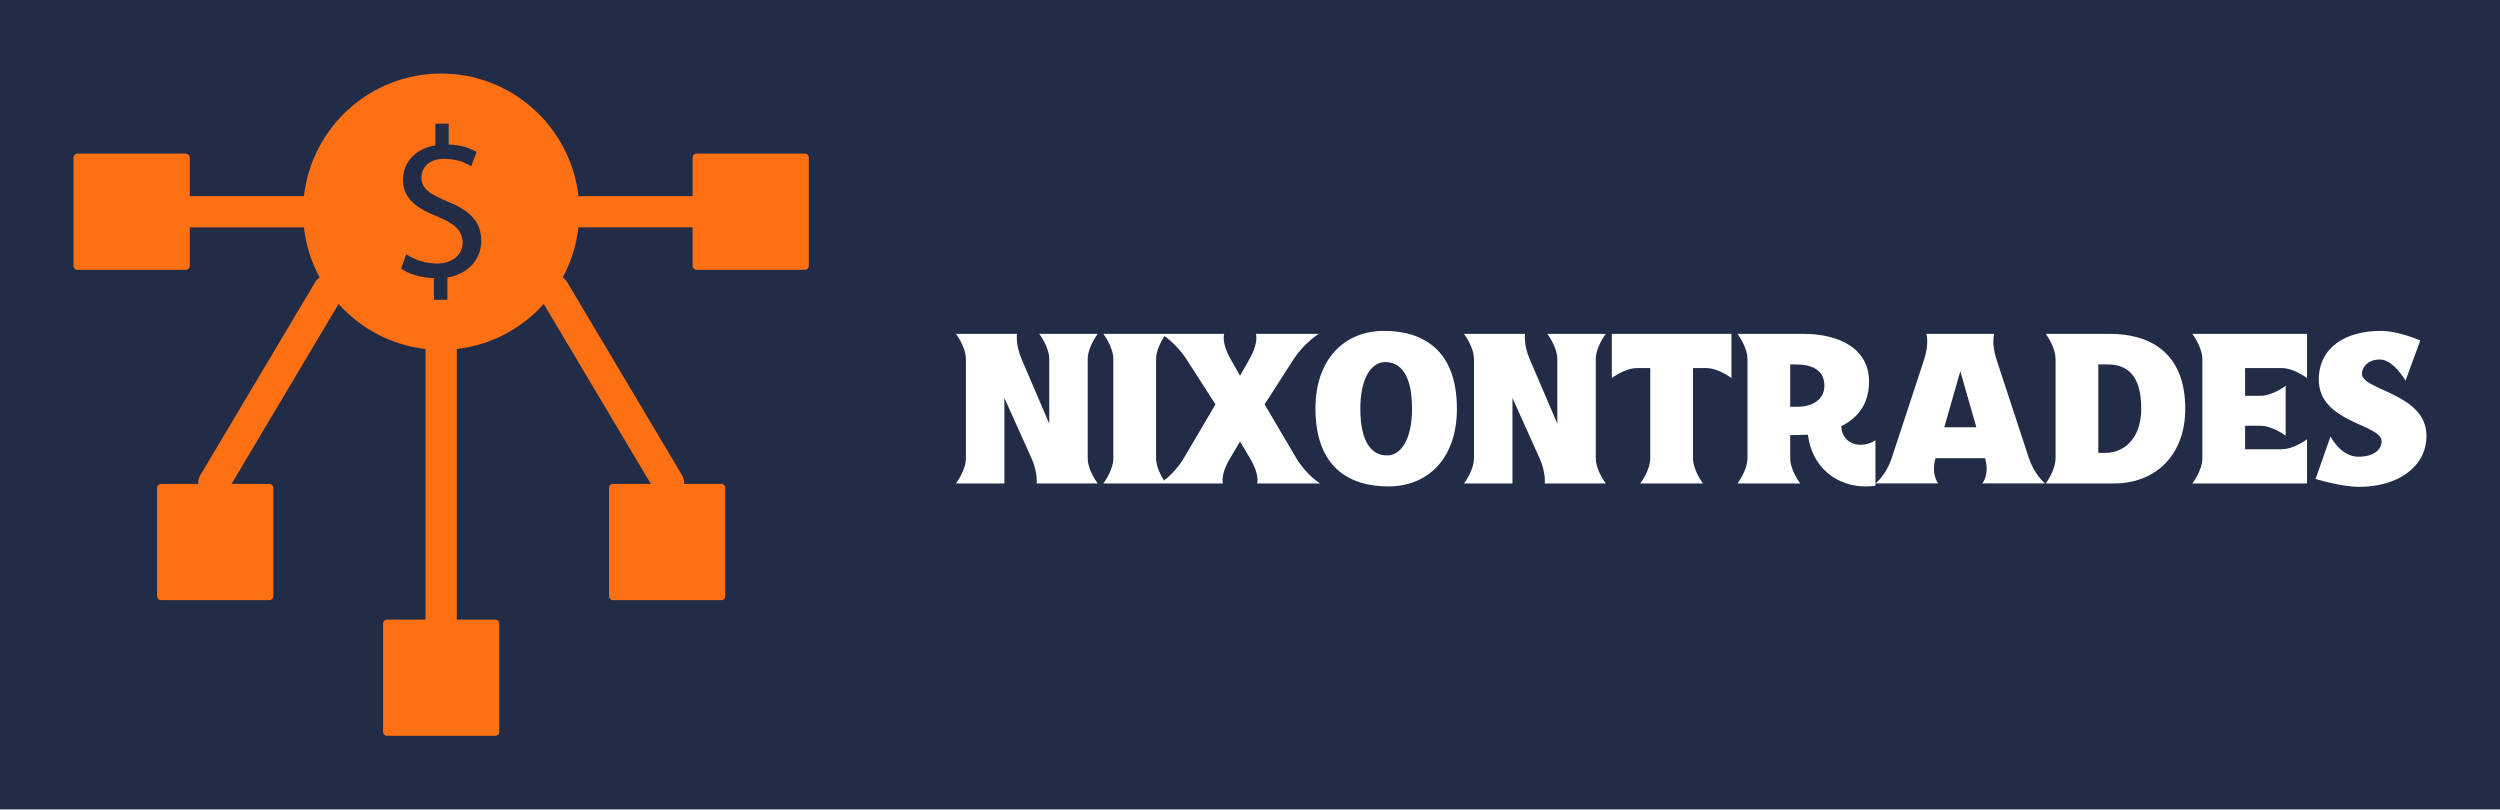
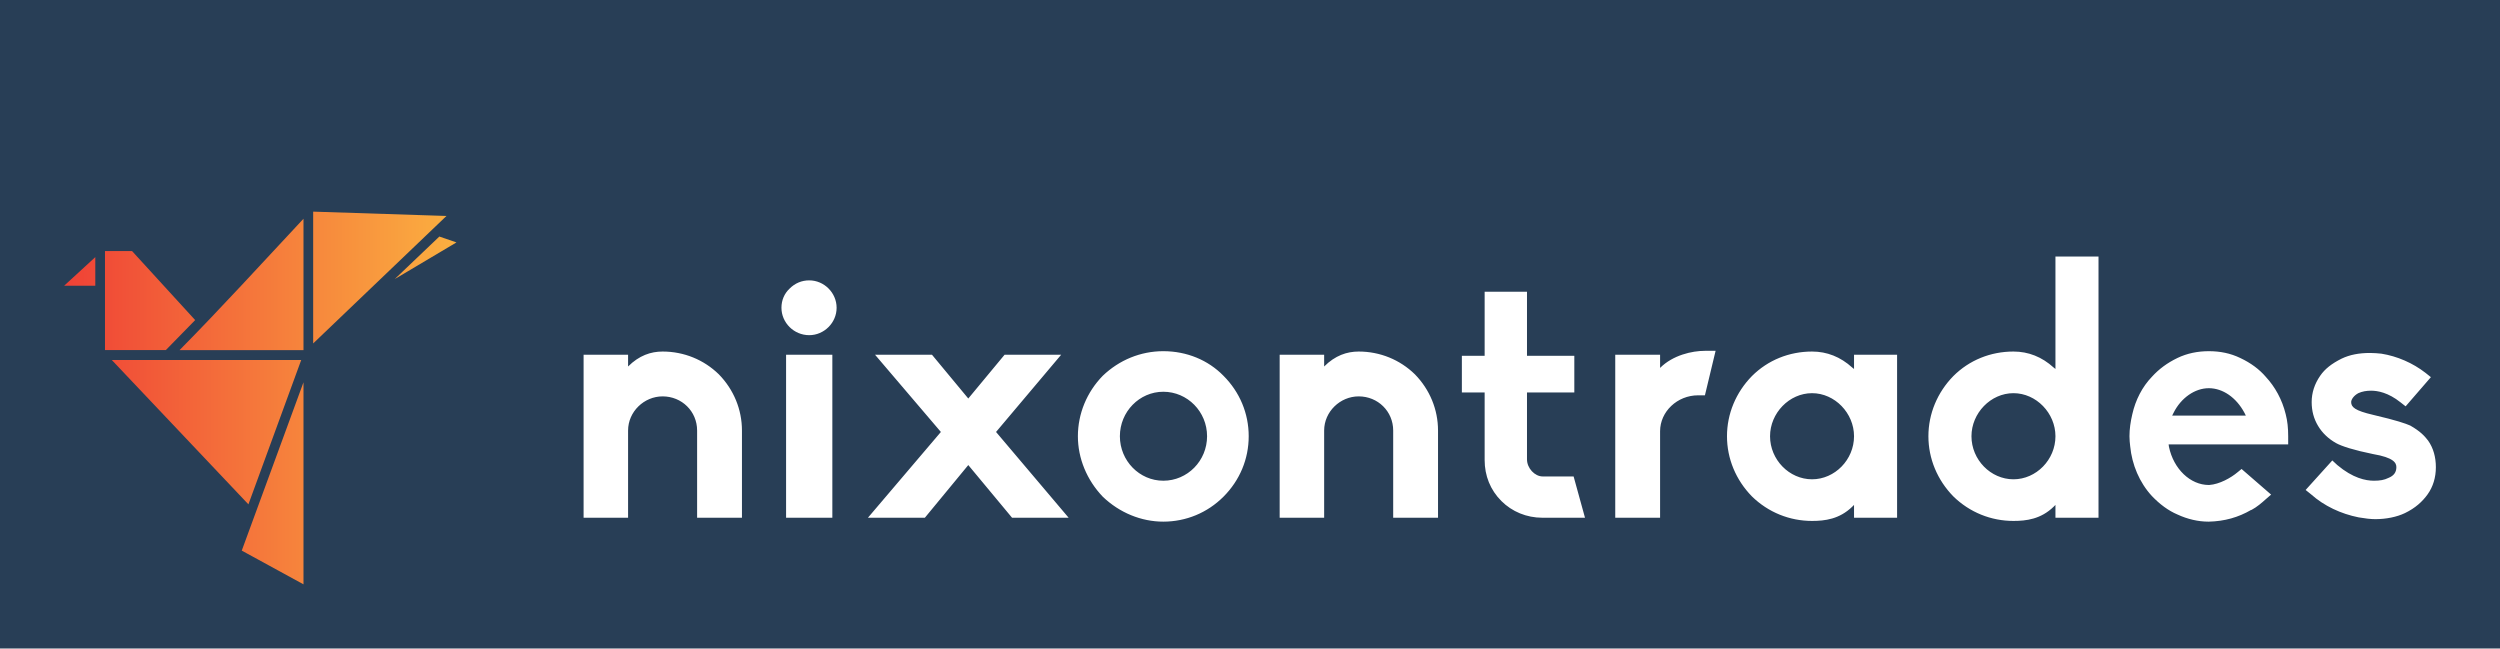
- <svg xmlns="http://www.w3.org/2000/svg" version="1.1" width="3187.5" height="1031.927" viewBox="0 0 3187.5 1031.927">
-   <rect fill="#222c47" width="3187.5" height="1031.927" />
-   <g transform="scale(9.375) translate(10, 10)">
-     <defs id="SvgjsDefs2020" />
-     <g id="SvgjsG2021" featureKey="symbolFeature-0" transform="matrix(2.083461,0,0,2.083461,0,-4.966971)" fill="#fd7014">
-       <g>
-         <path d="M47.745,7.611h-7.076c-0.141,0-0.256,0.115-0.256,0.256v2.518H32.96C32.45,5.89,28.629,2.384,24,2.384   s-8.45,3.506-8.96,8.001H7.636c-0.017,0-0.032,0.009-0.049,0.01V7.867c0-0.141-0.115-0.256-0.256-0.256H0.255   C0.114,7.611,0,7.727,0,7.867v7.075c0,0.141,0.114,0.255,0.255,0.255h7.076c0.141,0,0.256-0.114,0.256-0.255v-2.525   c0.017,0.001,0.032,0.01,0.049,0.01h7.404c0.133,1.17,0.485,2.273,1.023,3.265c-0.113,0.079-0.212,0.182-0.287,0.307l-7.516,12.63   c-0.102,0.171-0.13,0.359-0.124,0.545H5.711c-0.141,0-0.256,0.115-0.256,0.256v7.074c0,0.141,0.115,0.255,0.256,0.255h7.076   c0.141,0,0.255-0.114,0.255-0.255v-7.074c0-0.141-0.114-0.256-0.255-0.256h-2.474l6.989-11.745c1.438,1.597,3.43,2.682,5.676,2.937   V38.03h-2.518c-0.141,0-0.255,0.115-0.255,0.256v7.075c0,0.141,0.114,0.255,0.255,0.255h7.076c0.141,0,0.256-0.114,0.256-0.255   v-7.075c0-0.141-0.115-0.256-0.256-0.256h-2.516V20.364c2.246-0.255,4.238-1.34,5.676-2.937l6.989,11.745h-2.474   c-0.141,0-0.255,0.115-0.255,0.256v7.074c0,0.141,0.114,0.255,0.255,0.255h7.076c0.141,0,0.256-0.114,0.256-0.255v-7.074   c0-0.141-0.115-0.256-0.256-0.256h-2.426c0.006-0.186-0.022-0.374-0.124-0.545l-7.516-12.63c-0.075-0.125-0.174-0.228-0.287-0.307   c0.538-0.991,0.891-2.095,1.023-3.265h7.453v2.516c0,0.141,0.115,0.255,0.256,0.255h7.076c0.141,0,0.255-0.114,0.255-0.255V7.867   C48,7.727,47.886,7.611,47.745,7.611z M24.406,15.696v1.456h-0.883v-1.413c-0.813-0.016-1.65-0.267-2.141-0.617l0.335-0.938   c0.504,0.335,1.233,0.602,2.018,0.602c0.994,0,1.664-0.574,1.664-1.374c0-0.767-0.545-1.242-1.581-1.663   c-1.429-0.561-2.311-1.206-2.311-2.424c0-1.16,0.825-2.043,2.113-2.251V5.657h0.869v1.359c0.842,0.027,1.413,0.253,1.819,0.489   L25.961,8.43c-0.294-0.166-0.869-0.478-1.765-0.478c-1.078,0-1.485,0.646-1.485,1.207c0,0.727,0.519,1.092,1.738,1.596   c1.441,0.586,2.168,1.316,2.168,2.561C26.617,14.421,25.849,15.459,24.406,15.696z" />
+ <svg xmlns="http://www.w3.org/2000/svg" version="1.1" width="3162.238" height="820.241" viewBox="0 0 3162.238 820.241">
+   <rect fill="#283e56" width="3162.238" height="820.241" />
+   <g transform="scale(8.111925) translate(10, 10)">
+     <defs id="SvgjsDefs2481">
+       <linearGradient id="SvgjsLinearGradient2486">
+         <stop id="SvgjsStop2487" stop-color="#ef4136" offset="0" />
+         <stop id="SvgjsStop2488" stop-color="#fbb040" offset="1" />
+       </linearGradient>
+     </defs>
+     <g id="SvgjsG2482" featureKey="hmhgWD-0" transform="matrix(0.764676,0,0,0.764676,-7.646755,13.82393)" fill="url(#SvgjsLinearGradient2486)">
+       <g transform="translate(0,-952.3622)">
+         <path d="m 60.783,964.362 27.181,0.883 -27.181,25.996 z m -1.974,1.451 0,26.785 -25.268,0 c 8.617,-8.733 16.88,-17.81 25.268,-26.785 z m 27.705,3.628 3.486,1.199 -12.588,7.477 z m -68.183,2.966 5.523,0 12.865,14.07 -5.985,6.12 -12.403,0 c 9e-4,-6.735 0,-13.46 0,-20.191 z m -1.975,1.23 0,5.836 -6.356,0 z m 3.363,20.98 38.627,0 -10.768,29.435 z m 39.09,4.543 0,41.202 -12.588,-6.878 c 4.197,-11.443 8.389,-22.879 12.588,-34.325 z" style="text-indent:0;text-transform:none;direction:ltr;block-progression:tb;baseline-shift:baseline;color:;enable-background:accumulate;" fill="url(#SvgjsLinearGradient2486)" fill-opacity="1" stroke="none" marker="none" visibility="visible" display="inline" overflow="visible" />
      </g>
    </g>
-     <g id="SvgjsG2022" featureKey="nameFeature-0" transform="matrix(0.7264274,0,0,0.7264274,119.6223,26.68967)" fill="#ffffff">
-       <path d="M0.52 40 c0 0 1.88 -2.4 1.88 -4.76 l0 -18.48 c0 -2.36 -1.88 -4.76 -1.88 -4.76 l11.44 0 s-0.32 1.96 0.88 4.76 l5.16 12.04 l0 -12.04 c0 -2.36 -1.88 -4.76 -1.88 -4.76 l10.96 0 s-1.88 2.4 -1.88 4.76 l0 18.48 c0 2.36 1.88 4.76 1.88 4.76 l-10.28 0 l-7.2 -16 l0 16 l-9.08 0 z M15.64 40 c0 0 0.276 -1.929 -0.97 -4.693 l2.13 4.693 l-1.16 0 z M28.12 40 c0 0 1.88 -2.4 1.88 -4.76 l0 -18.48 c0 -2.36 -1.88 -4.76 -1.88 -4.76 l11.76 0 s-1.88 2.4 -1.88 4.76 l0 18.48 c0 2.36 1.88 4.76 1.88 4.76 l-11.76 0 z M38.726 40 c0 0 2.592 -1.562 4.481 -4.763 l5.914 -10.037 l-5.422 -8.439 c-2.023 -3.142 -4.733 -4.761 -4.733 -4.761 l11.788 0 s-0.613 1.518 1.227 4.77 l1.739 3.07 l1.738 -3.07 c1.841 -3.252 1.227 -4.77 1.227 -4.77 l11.788 0 s-2.709 1.619 -4.732 4.761 l-5.422 8.439 l5.914 10.037 c1.889 3.2 4.48 4.763 4.48 4.763 l-10.314 0 l-4.68 -7.84 l-1.834 3.073 c-1.934 3.244 -1.372 4.767 -1.372 4.767 l-11.788 0 z M56.926 40 c0 0 0.564 -1.525 -1.375 -4.773 l2.85 4.773 l-1.474 0 z M81.48 40.56 c-7.32 0 -13.64 -3.6 -13.64 -14.56 c0 -9.4 5.52 -14.56 12.84 -14.56 s13.64 3.6 13.64 14.56 c0 9.44 -5.52 14.56 -12.84 14.56 z M81.24 34.76 c2.68 0 4.68 -3.12 4.68 -8.76 c0 -6.6 -2.32 -8.72 -5 -8.72 s-4.68 3.08 -4.68 8.72 c0 6.6 2.32 8.76 5 8.76 z M95.64 40 c0 0 1.88 -2.4 1.88 -4.76 l0 -18.48 c0 -2.36 -1.88 -4.76 -1.88 -4.76 l11.44 0 s-0.32 1.96 0.88 4.76 l5.16 12.04 l0 -12.04 c0 -2.36 -1.88 -4.76 -1.88 -4.76 l10.96 0 s-1.88 2.4 -1.88 4.76 l0 18.48 c0 2.36 1.88 4.76 1.88 4.76 l-10.28 0 l-7.2 -16 l0 16 l-9.08 0 z M110.76 40 c0 0 0.276 -1.929 -0.97 -4.693 l2.13 4.693 l-1.16 0 z M128.64 40 c0 0 1.88 -2.4 1.88 -4.76 l0 -16.84 l-2.44 0 c-2.36 0 -4.76 1.88 -4.76 1.88 l0 -8.28 l22.4 0 l0 8.28 s-2.4 -1.88 -4.76 -1.88 l-2.44 0 l0 16.84 c0 2.36 1.88 4.76 1.88 4.76 l-11.76 0 z M170.8 40.56 c-5.2 0 -10 -3.4 -10.76 -9.68 c-0.76 0.04 -2.6 0.08 -3.32 0.08 l0 4.28 c0 2.36 1.88 4.76 1.88 4.76 l-11.76 0 s1.88 -2.4 1.88 -4.76 l0 -18.48 c0 -2.36 -1.88 -4.76 -1.88 -4.76 l12.4 0 c6.6 0 12.24 2.72 12.24 8.92 c0 4.16 -2.08 6.84 -5.2 8.36 c0.12 3.44 3.76 4.36 6.4 2.64 l0 8.48 c-0.6 0.12 -1.24 0.16 -1.88 0.16 z M156.72 25.64 l1.4 0 c2.84 0 5 -1.4 5 -3.96 c0 -2.96 -2.44 -3.96 -5.28 -3.96 l-1.12 0 l0 7.92 z M172.691 40 c0 0 1.993 -1.58 3.042 -4.773 l6.064 -18.454 c0.986 -3.002 0.414 -4.774 0.414 -4.774 l12.709 0 s-0.572 1.771 0.414 4.774 l0 0 l6.064 18.454 c1.049 3.192 3.042 4.772 3.042 4.772 l-11.749 0 s1.401 -1.644 0.514 -4.72 l-9.28 0 c-0.886 3.076 0.514 4.72 0.514 4.72 l-11.749 0 z M185.566 29.48 l6 0 l-3 -10.48 z M204.56 40 c0 0 1.84 -2.4 1.84 -4.76 l0 -18.48 c0 -2.36 -1.84 -4.76 -1.84 -4.76 l12.08 0 c7.32 0 14.04 3.44 14.04 14 c0 9.04 -5.92 14 -13.24 14 l-12.88 0 z M214.4 34.28 l1.32 0 c3.72 0 6.72 -2.92 6.72 -8.28 c0 -6.24 -2.6 -8.28 -6.32 -8.28 l-1.72 0 l0 16.56 z M232 40 c0 0 1.88 -2.36 1.88 -4.76 l0 -18.44 c0 -2.4 -1.88 -4.8 -1.88 -4.8 l21.48 0 l0 8.28 s-2.4 -1.88 -4.8 -1.88 l-6.8 0 l0 5.2 l2.8 0 c2.4 0 4.8 -1.88 4.8 -1.88 l0 9.36 s-2.4 -1.88 -4.8 -1.88 l-2.8 0 l0 4.4 l6.8 0 c2.4 0 4.8 -1.88 4.8 -1.88 l0 8.28 l-21.48 0 z M263.28 40.64 c-3.44 0 -8.2 -1.48 -8.2 -1.48 l2.8 -7.96 s1.88 3.8 5.2 3.8 c2.68 0 4.36 -1.16 4.36 -2.92 c0 -3.2 -11.76 -3.398 -11.76 -11.52 c0 -5.96 4.92 -9.12 11.64 -9.12 c3.32 0 7.36 1.8 7.36 1.8 l-2.76 7.52 s-2.24 -3.96 -4.8 -3.96 c-2.16 0 -3.36 1.36 -3.36 2.68 c0 3.12 12.08 3.64 12.08 11.6 c0 5.92 -5.52 9.56 -12.56 9.56 z" />
+     <g id="SvgjsG2483" featureKey="1RRcwp-0" transform="matrix(2.774505,0,0,2.774505,78.11451,15.23963)" fill="#ffffff">
+       <path d="M9.94 20 l-2.52 0 l0 -4.9 c0 -1.08 -0.86 -1.92 -1.94 -1.92 c-1.04 0 -1.94 0.86 -1.94 1.92 l0 4.9 l-2.5 0 l0 -9.16 l2.5 0 l0 0.66 c0.62 -0.62 1.28 -0.84 1.94 -0.84 c1.2 0 2.32 0.46 3.16 1.28 c0.84 0.86 1.3 1.98 1.3 3.16 l0 4.9 z M15.02 20 l-2.6 0 l0 -9.16 l2.6 0 l0 9.16 z M13.72 9.74 c-0.86 0 -1.56 -0.7 -1.56 -1.54 c0 -0.42 0.16 -0.8 0.46 -1.08 c0.3 -0.3 0.68 -0.46 1.1 -0.46 c0.84 0 1.54 0.7 1.54 1.54 s-0.7 1.54 -1.54 1.54 z M28.3 20 l-3.18 0 l-2.46 -2.96 l-2.44 2.96 l-3.2 0 l4.1 -4.82 l-3.7 -4.34 l3.2 0 l2.04 2.46 l2.04 -2.46 l3.18 0 l-3.66 4.34 z M33.62 20.22 c-1.24 0 -2.46 -0.5 -3.4 -1.4 c-0.9 -0.94 -1.4 -2.16 -1.4 -3.4 c0 -1.26 0.5 -2.48 1.4 -3.4 c0.92 -0.88 2.12 -1.38 3.4 -1.38 c1.32 0 2.52 0.5 3.38 1.38 c0.92 0.92 1.42 2.12 1.42 3.4 s-0.5 2.48 -1.42 3.4 c-0.9 0.9 -2.1 1.4 -3.38 1.4 z M33.62 12.92 c-1.34 0 -2.44 1.12 -2.44 2.5 s1.1 2.5 2.44 2.5 c1.36 0 2.46 -1.12 2.46 -2.5 s-1.1 -2.5 -2.46 -2.5 z M49.06 20 l-2.52 0 l0 -4.9 c0 -1.08 -0.86 -1.92 -1.94 -1.92 c-1.04 0 -1.94 0.86 -1.94 1.92 l0 4.9 l-2.5 0 l0 -9.16 l2.5 0 l0 0.66 c0.62 -0.62 1.28 -0.84 1.94 -0.84 c1.2 0 2.32 0.46 3.16 1.28 c0.84 0.86 1.3 1.98 1.3 3.16 l0 4.9 z M57.32 20 l-2.4 0 c-0.88 0 -1.7 -0.34 -2.3 -0.94 c-0.62 -0.62 -0.94 -1.42 -0.94 -2.3 l0 -3.8 l-1.28 0 l0 -2.06 l1.28 0 l0 -3.6 l2.38 0 l0 3.6 l2.66 0 l0 2.06 l-2.66 0 l0 3.76 c0 0.5 0.44 0.96 0.88 0.96 l1.74 0 z M61.54 20 l-2.52 0 l0 -9.16 l2.52 0 l0 0.74 c0.72 -0.72 1.8 -0.96 2.52 -0.96 l0.6 0 l-0.6 2.5 l-0.38 0 c-1.18 0 -2.14 0.92 -2.14 2.02 l0 4.86 z M70.08 20.18 c-1.26 0 -2.46 -0.48 -3.38 -1.38 c-0.9 -0.92 -1.4 -2.12 -1.4 -3.38 s0.5 -2.46 1.4 -3.38 c0.9 -0.9 2.1 -1.38 3.38 -1.38 c0.84 0 1.6 0.3 2.26 0.9 l0.1 0.08 l0 -0.8 l2.42 0 l0 9.16 l-2.42 0 l0 -0.72 l-0.1 0.1 c-0.72 0.7 -1.54 0.8 -2.26 0.8 z M70.08 13 c-1.28 0 -2.36 1.12 -2.36 2.42 c0 1.32 1.08 2.42 2.36 2.42 s2.36 -1.1 2.36 -2.42 c0 -1.3 -1.08 -2.42 -2.36 -2.42 z M81.4 20.18 c-1.26 0 -2.46 -0.48 -3.38 -1.38 c-0.9 -0.92 -1.4 -2.12 -1.4 -3.38 s0.5 -2.46 1.4 -3.38 c0.9 -0.9 2.1 -1.38 3.38 -1.38 c0.84 0 1.6 0.3 2.26 0.9 l0.1 0.08 l0 -6.32 l2.42 0 l0 14.68 l-2.42 0 l0 -0.72 l-0.1 0.1 c-0.72 0.7 -1.54 0.8 -2.26 0.8 z M81.4 13 c-1.28 0 -2.36 1.12 -2.36 2.42 c0 1.32 1.08 2.42 2.36 2.42 s2.36 -1.1 2.36 -2.42 c0 -1.3 -1.08 -2.42 -2.36 -2.42 z M92.38 20.22 l-0.02 0 c-0.58 0 -1.18 -0.14 -1.74 -0.4 c-0.52 -0.22 -1 -0.58 -1.44 -1.04 c-0.7 -0.76 -1.12 -1.76 -1.22 -2.8 c-0.02 -0.18 -0.04 -0.36 -0.04 -0.56 c0 -0.4 0.06 -0.82 0.16 -1.24 c0.18 -0.8 0.56 -1.54 1.1 -2.1 c0.4 -0.44 0.86 -0.78 1.44 -1.06 c0.54 -0.26 1.14 -0.38 1.76 -0.38 c0.64 0 1.22 0.12 1.76 0.38 c0.6 0.28 1.08 0.64 1.44 1.06 c0.52 0.56 0.92 1.28 1.12 2.1 c0.1 0.38 0.14 0.78 0.14 1.24 l0 0.46 l-6.72 0 l0.02 0.14 c0.26 1.24 1.2 2.14 2.24 2.14 l0.02 0 c0.58 -0.04 1.22 -0.4 1.6 -0.72 l0.22 -0.18 l1.66 1.44 l-0.3 0.26 c-0.22 0.2 -0.5 0.44 -0.8 0.6 l-0.02 0 c-0.72 0.42 -1.5 0.64 -2.38 0.66 z M92.38 12.72 c-0.78 0 -1.56 0.54 -1.98 1.38 l-0.08 0.16 l4.14 0 l-0.08 -0.16 c-0.46 -0.86 -1.22 -1.38 -2 -1.38 z M101.74 20.08 c-0.28 0 -0.58 -0.04 -0.94 -0.1 c-1 -0.2 -1.94 -0.64 -2.68 -1.3 l-0.3 -0.24 l1.5 -1.66 l0.28 0.26 c0.88 0.74 1.6 0.88 2.06 0.88 c0.34 0 0.58 -0.04 0.82 -0.16 c0.3 -0.12 0.44 -0.32 0.44 -0.6 c0 -0.24 -0.14 -0.54 -1.32 -0.74 c-1.08 -0.22 -1.76 -0.44 -2.08 -0.62 c-0.42 -0.24 -0.76 -0.56 -1 -0.96 s-0.36 -0.84 -0.36 -1.34 c0 -0.52 0.16 -1.02 0.48 -1.48 c0.26 -0.38 0.64 -0.68 1.2 -0.96 c0.46 -0.22 0.98 -0.32 1.6 -0.32 c0.22 0 0.44 0.02 0.64 0.04 c0.88 0.14 1.76 0.52 2.48 1.08 l0.3 0.24 l-1.42 1.64 l-0.28 -0.22 c-0.7 -0.56 -1.3 -0.66 -1.66 -0.66 c-0.26 0 -0.5 0.04 -0.72 0.14 c-0.26 0.14 -0.4 0.36 -0.4 0.5 c0 0.28 0.2 0.48 1.24 0.72 c1.36 0.32 1.8 0.48 2.08 0.6 c0.56 0.32 0.8 0.58 1 0.84 c0.3 0.42 0.44 0.94 0.44 1.5 c0 0.58 -0.16 1.1 -0.46 1.52 s-0.7 0.78 -1.28 1.06 c-0.46 0.22 -1.06 0.34 -1.66 0.34 z" />
    </g>
  </g>
</svg>
